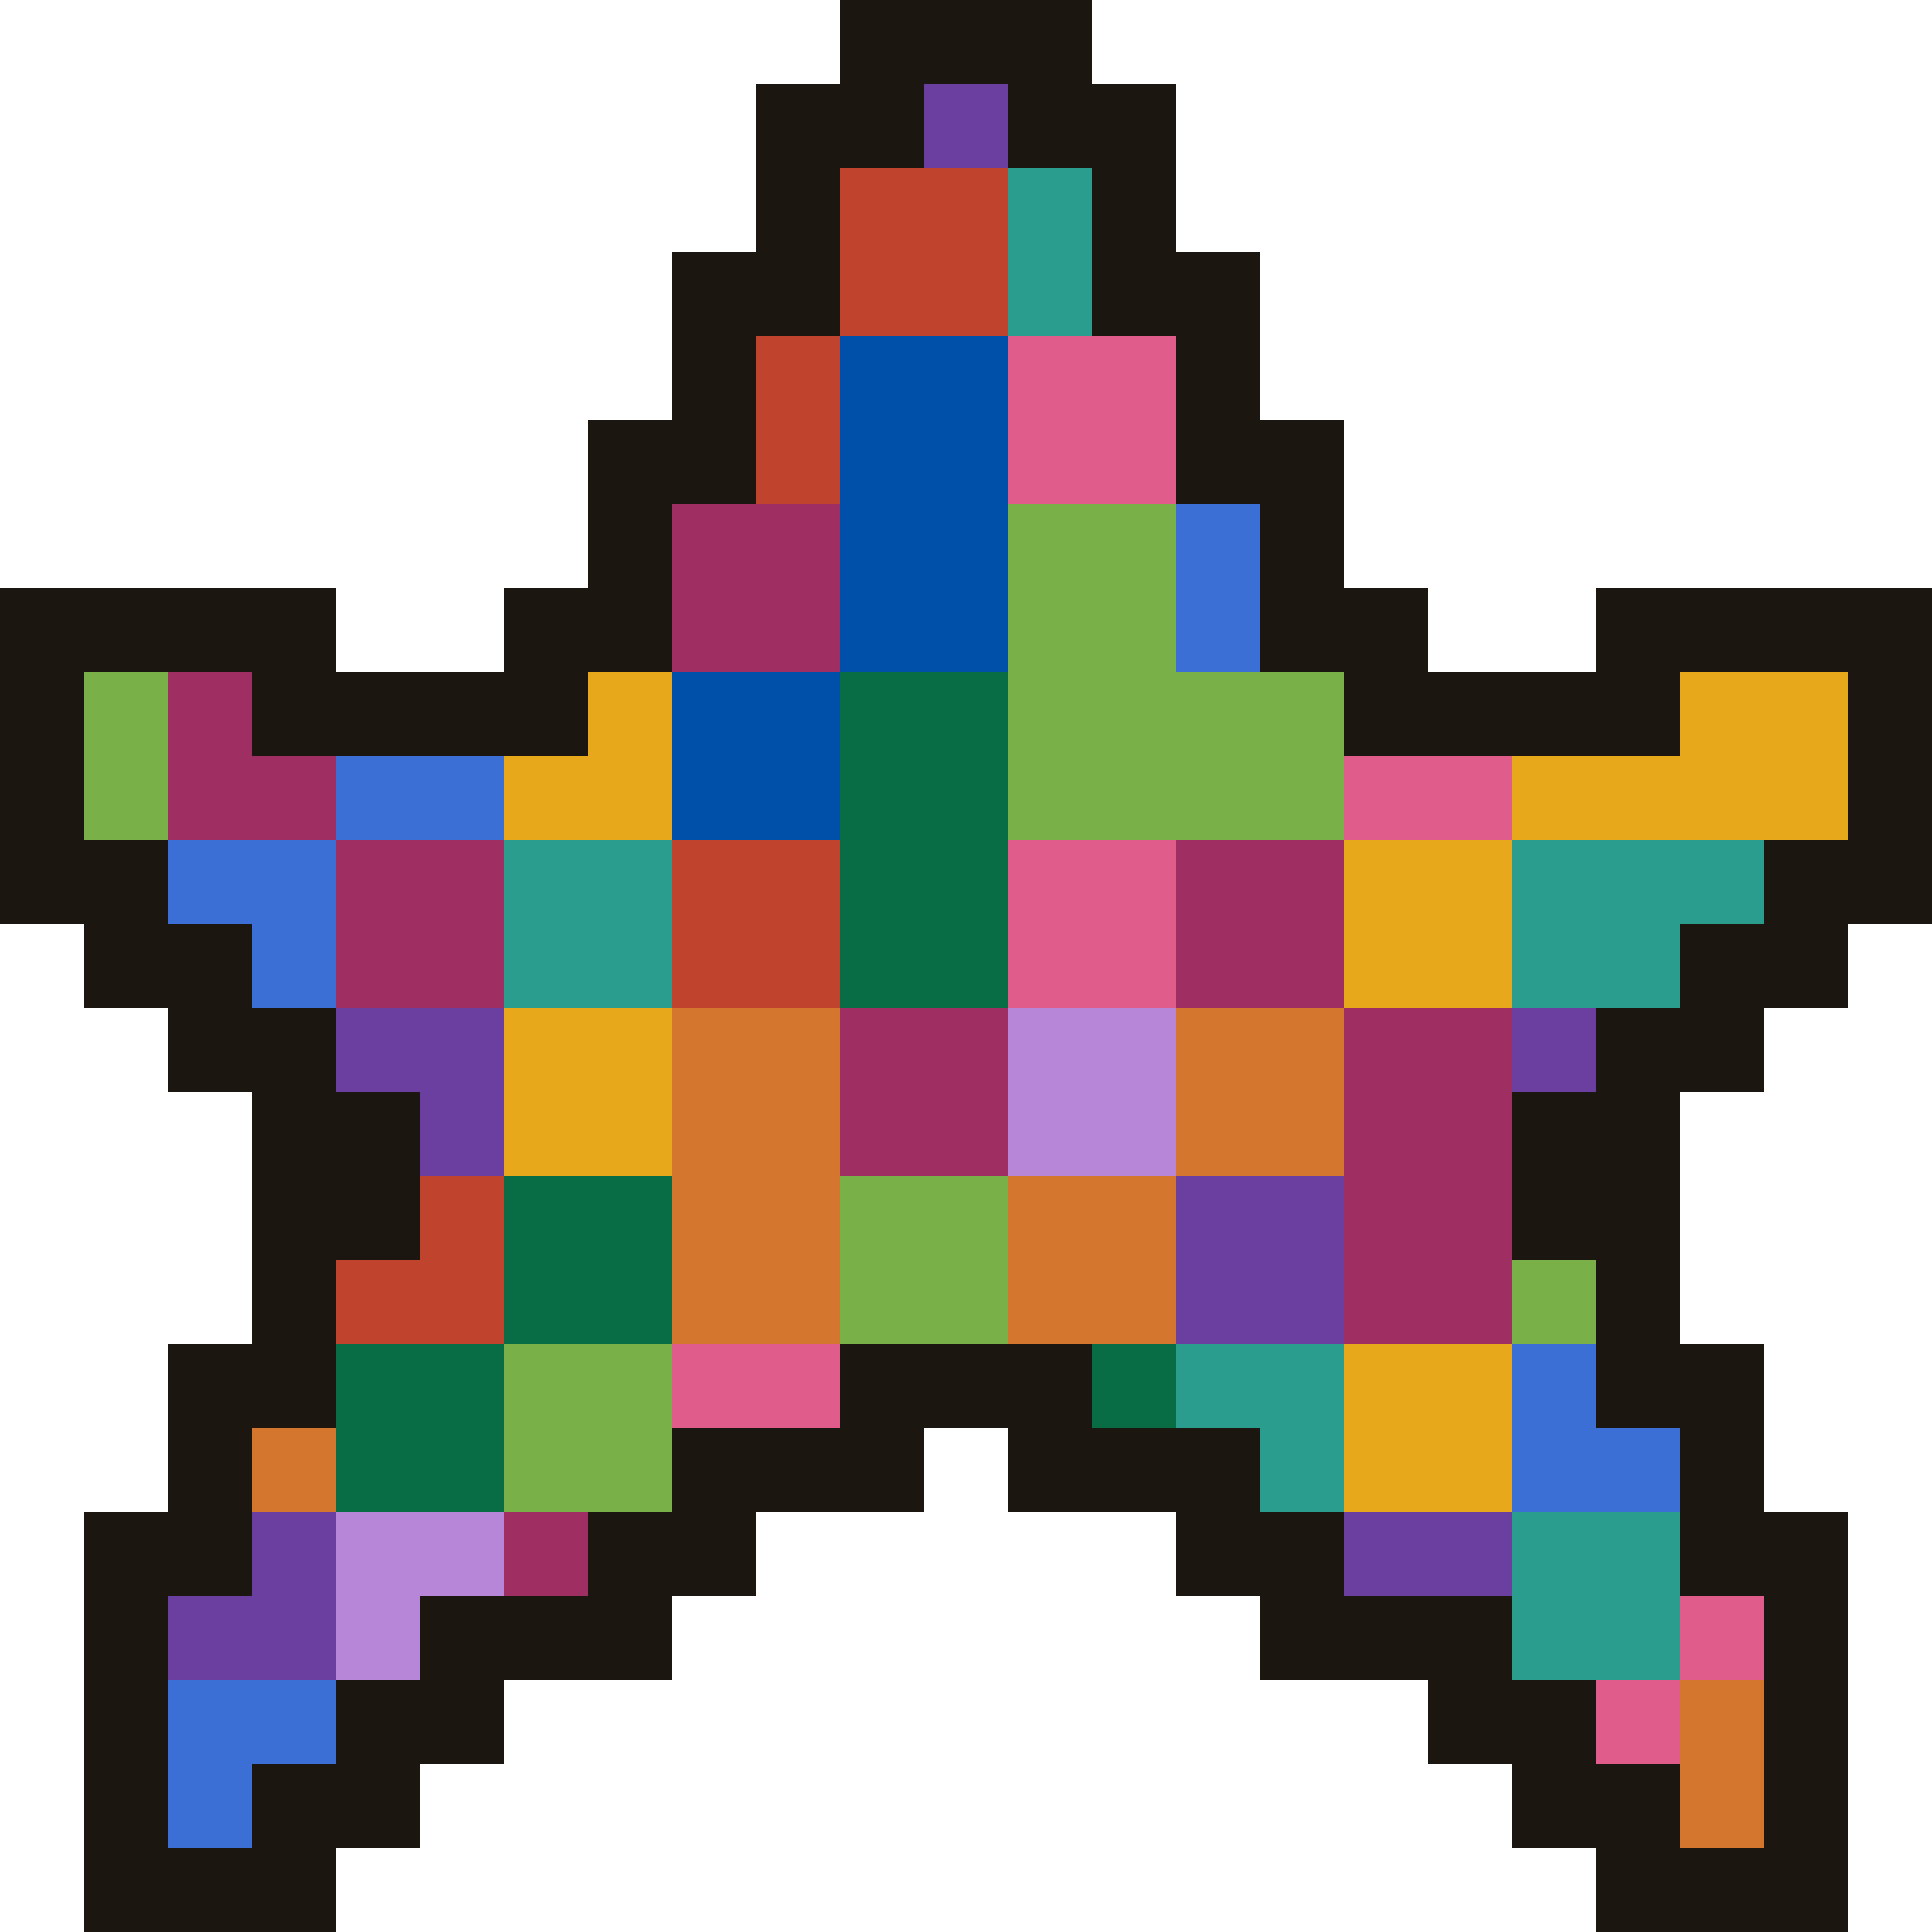
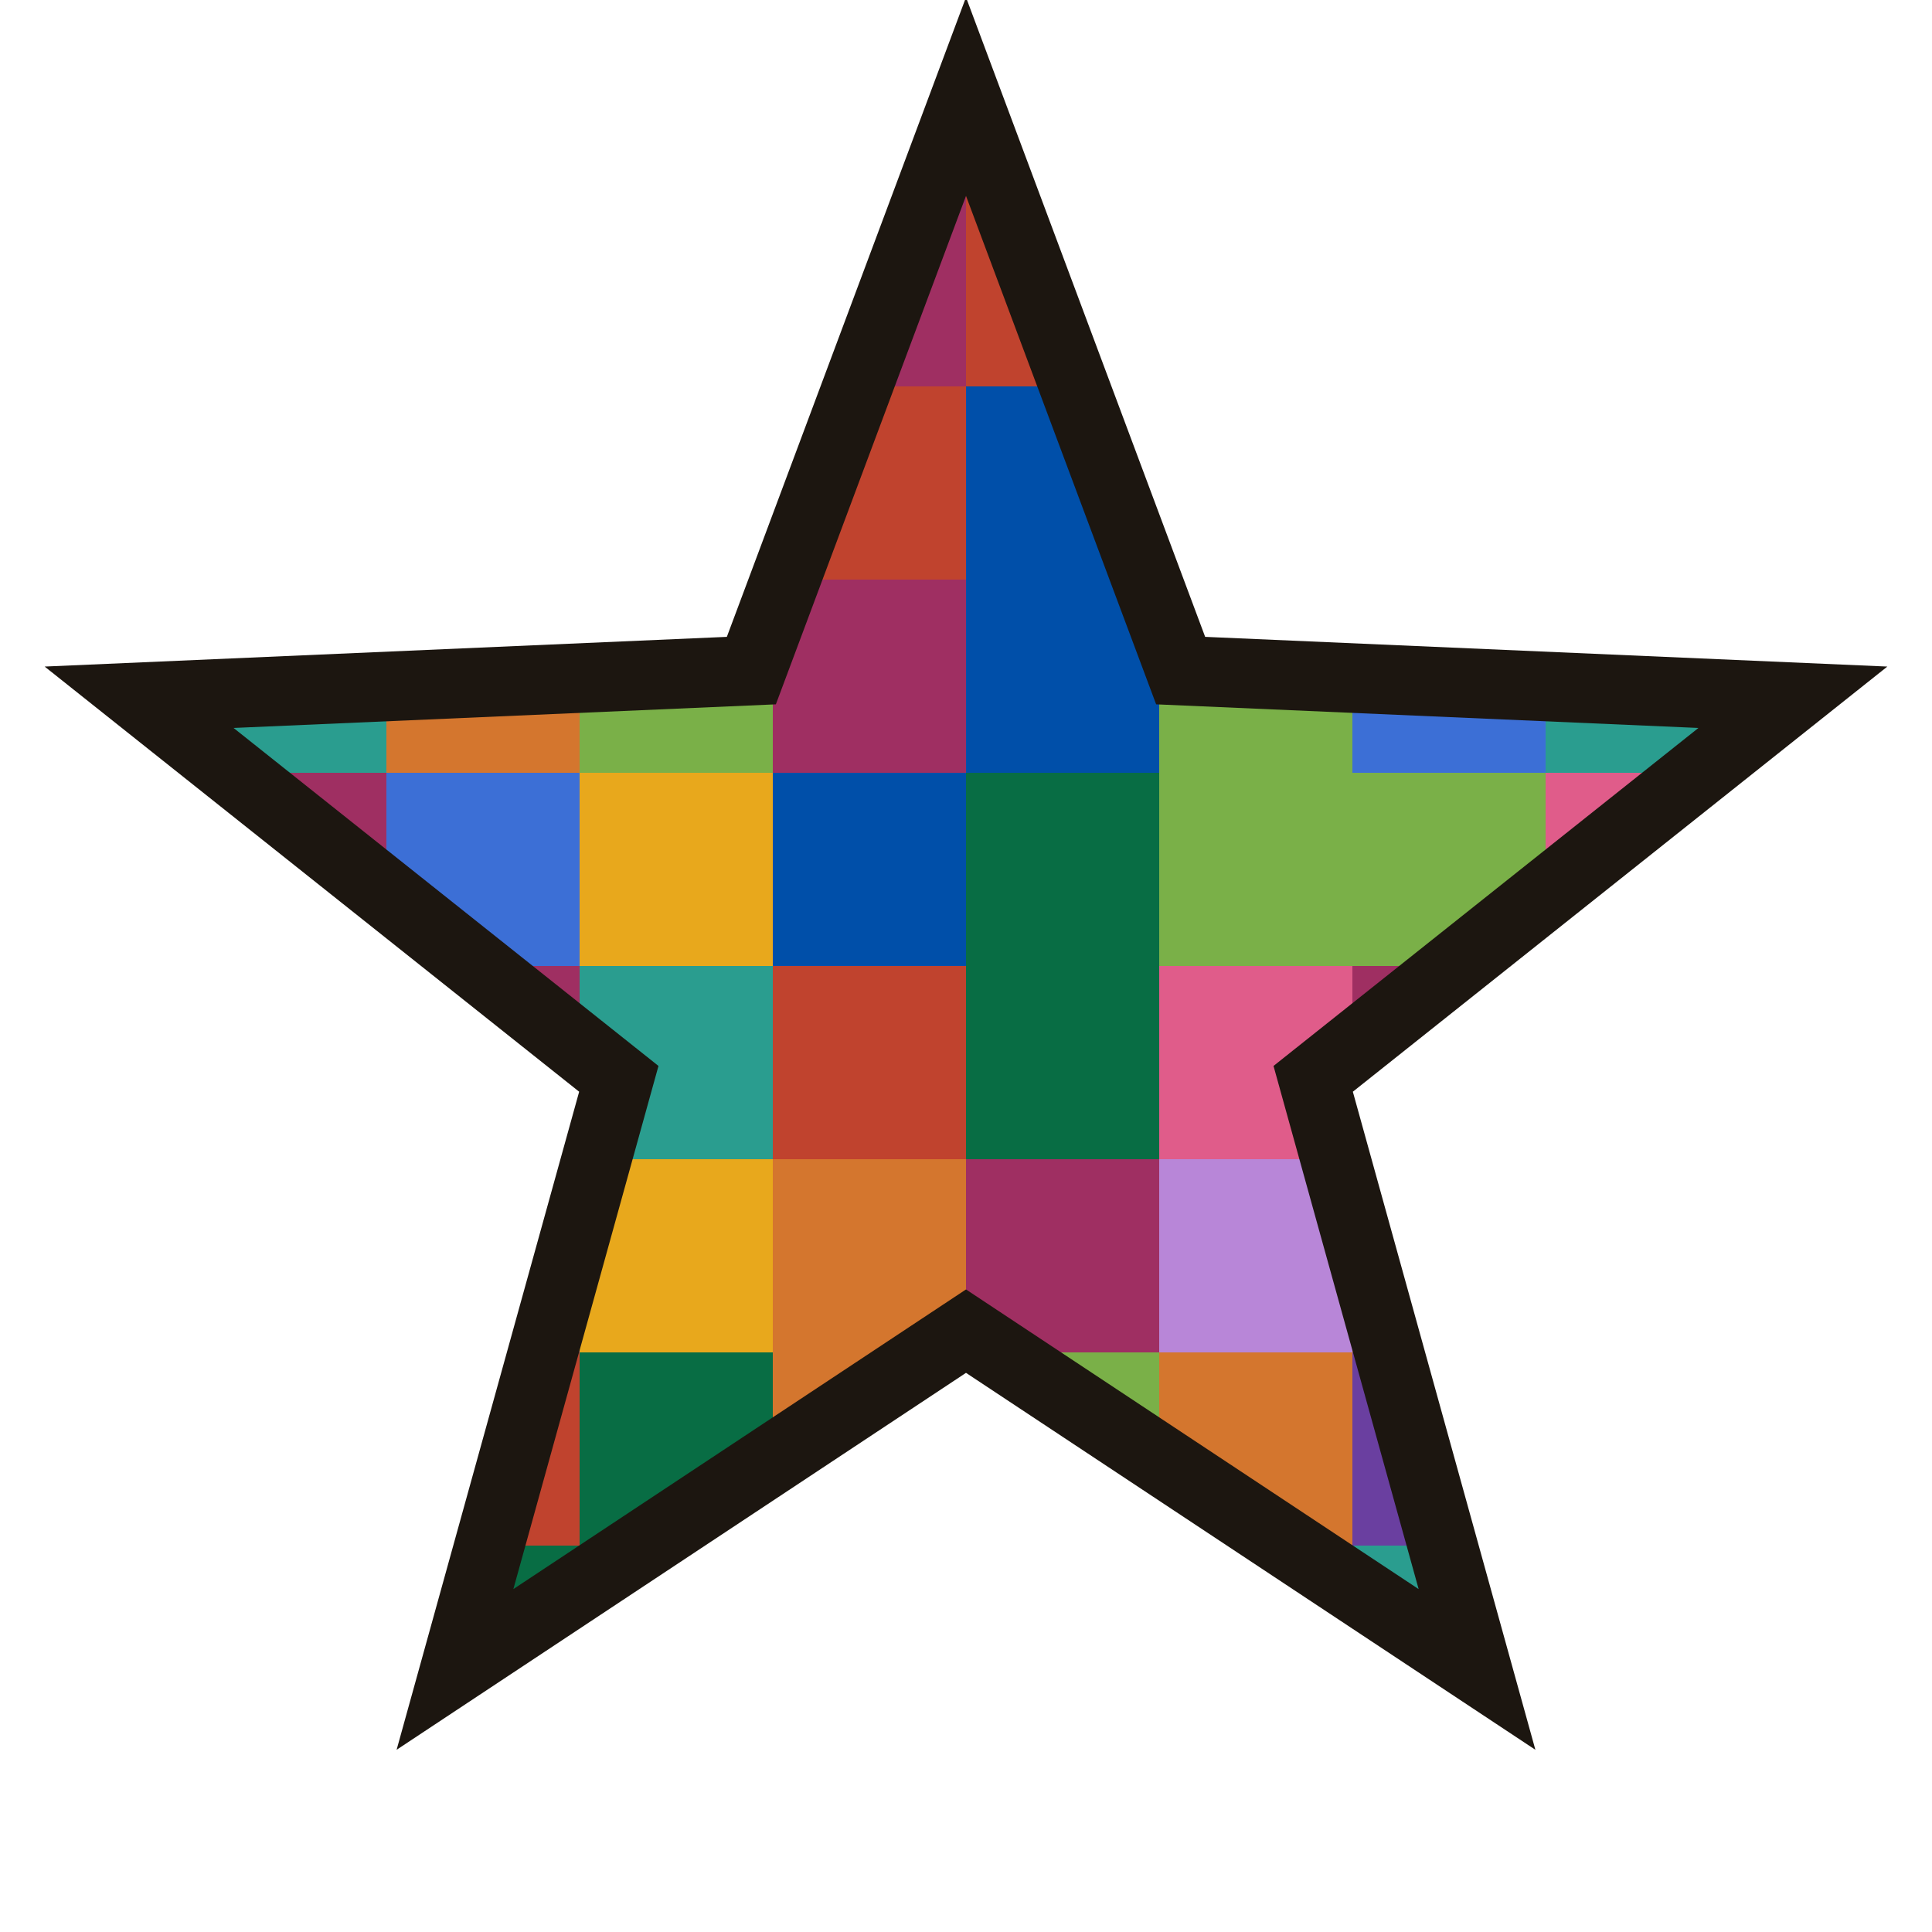
- <svg xmlns="http://www.w3.org/2000/svg" viewBox="0 0 23 23" shape-rendering="crispEdges">
-   <rect x="0" y="7" width="1" height="1" fill="#1c1610" />
-   <rect x="0" y="8" width="1" height="1" fill="#1c1610" />
-   <rect x="0" y="9" width="1" height="1" fill="#1c1610" />
-   <rect x="0" y="10" width="1" height="1" fill="#1c1610" />
-   <rect x="1" y="7" width="1" height="1" fill="#1c1610" />
-   <rect x="1" y="10" width="1" height="1" fill="#1c1610" />
-   <rect x="1" y="11" width="1" height="1" fill="#1c1610" />
-   <rect x="1" y="18" width="1" height="1" fill="#1c1610" />
-   <rect x="1" y="19" width="1" height="1" fill="#1c1610" />
-   <rect x="1" y="20" width="1" height="1" fill="#1c1610" />
-   <rect x="1" y="21" width="1" height="1" fill="#1c1610" />
-   <rect x="1" y="22" width="1" height="1" fill="#1c1610" />
-   <rect x="2" y="7" width="1" height="1" fill="#1c1610" />
-   <rect x="2" y="11" width="1" height="1" fill="#1c1610" />
-   <rect x="2" y="12" width="1" height="1" fill="#1c1610" />
-   <rect x="2" y="16" width="1" height="1" fill="#1c1610" />
-   <rect x="2" y="17" width="1" height="1" fill="#1c1610" />
-   <rect x="2" y="18" width="1" height="1" fill="#1c1610" />
-   <rect x="2" y="22" width="1" height="1" fill="#1c1610" />
-   <rect x="3" y="7" width="1" height="1" fill="#1c1610" />
-   <rect x="3" y="8" width="1" height="1" fill="#1c1610" />
-   <rect x="3" y="12" width="1" height="1" fill="#1c1610" />
-   <rect x="3" y="13" width="1" height="1" fill="#1c1610" />
-   <rect x="3" y="14" width="1" height="1" fill="#1c1610" />
-   <rect x="3" y="15" width="1" height="1" fill="#1c1610" />
-   <rect x="3" y="16" width="1" height="1" fill="#1c1610" />
-   <rect x="3" y="21" width="1" height="1" fill="#1c1610" />
-   <rect x="3" y="22" width="1" height="1" fill="#1c1610" />
-   <rect x="4" y="8" width="1" height="1" fill="#1c1610" />
-   <rect x="4" y="13" width="1" height="1" fill="#1c1610" />
-   <rect x="4" y="14" width="1" height="1" fill="#1c1610" />
-   <rect x="4" y="20" width="1" height="1" fill="#1c1610" />
-   <rect x="4" y="21" width="1" height="1" fill="#1c1610" />
-   <rect x="5" y="8" width="1" height="1" fill="#1c1610" />
-   <rect x="5" y="19" width="1" height="1" fill="#1c1610" />
-   <rect x="5" y="20" width="1" height="1" fill="#1c1610" />
-   <rect x="6" y="7" width="1" height="1" fill="#1c1610" />
-   <rect x="6" y="8" width="1" height="1" fill="#1c1610" />
-   <rect x="6" y="19" width="1" height="1" fill="#1c1610" />
-   <rect x="7" y="5" width="1" height="1" fill="#1c1610" />
-   <rect x="7" y="6" width="1" height="1" fill="#1c1610" />
-   <rect x="7" y="7" width="1" height="1" fill="#1c1610" />
-   <rect x="7" y="18" width="1" height="1" fill="#1c1610" />
-   <rect x="7" y="19" width="1" height="1" fill="#1c1610" />
-   <rect x="8" y="3" width="1" height="1" fill="#1c1610" />
-   <rect x="8" y="4" width="1" height="1" fill="#1c1610" />
-   <rect x="8" y="5" width="1" height="1" fill="#1c1610" />
-   <rect x="8" y="17" width="1" height="1" fill="#1c1610" />
-   <rect x="8" y="18" width="1" height="1" fill="#1c1610" />
-   <rect x="9" y="1" width="1" height="1" fill="#1c1610" />
-   <rect x="9" y="2" width="1" height="1" fill="#1c1610" />
-   <rect x="9" y="3" width="1" height="1" fill="#1c1610" />
-   <rect x="9" y="17" width="1" height="1" fill="#1c1610" />
-   <rect x="10" y="0" width="1" height="1" fill="#1c1610" />
-   <rect x="10" y="1" width="1" height="1" fill="#1c1610" />
-   <rect x="10" y="16" width="1" height="1" fill="#1c1610" />
-   <rect x="10" y="17" width="1" height="1" fill="#1c1610" />
-   <rect x="11" y="0" width="1" height="1" fill="#1c1610" />
-   <rect x="11" y="16" width="1" height="1" fill="#1c1610" />
-   <rect x="12" y="0" width="1" height="1" fill="#1c1610" />
-   <rect x="12" y="1" width="1" height="1" fill="#1c1610" />
-   <rect x="12" y="16" width="1" height="1" fill="#1c1610" />
-   <rect x="12" y="17" width="1" height="1" fill="#1c1610" />
-   <rect x="13" y="1" width="1" height="1" fill="#1c1610" />
-   <rect x="13" y="2" width="1" height="1" fill="#1c1610" />
-   <rect x="13" y="3" width="1" height="1" fill="#1c1610" />
-   <rect x="13" y="17" width="1" height="1" fill="#1c1610" />
-   <rect x="14" y="3" width="1" height="1" fill="#1c1610" />
-   <rect x="14" y="4" width="1" height="1" fill="#1c1610" />
-   <rect x="14" y="5" width="1" height="1" fill="#1c1610" />
-   <rect x="14" y="17" width="1" height="1" fill="#1c1610" />
-   <rect x="14" y="18" width="1" height="1" fill="#1c1610" />
-   <rect x="15" y="5" width="1" height="1" fill="#1c1610" />
-   <rect x="15" y="6" width="1" height="1" fill="#1c1610" />
-   <rect x="15" y="7" width="1" height="1" fill="#1c1610" />
-   <rect x="15" y="18" width="1" height="1" fill="#1c1610" />
-   <rect x="15" y="19" width="1" height="1" fill="#1c1610" />
-   <rect x="16" y="7" width="1" height="1" fill="#1c1610" />
-   <rect x="16" y="8" width="1" height="1" fill="#1c1610" />
-   <rect x="16" y="19" width="1" height="1" fill="#1c1610" />
-   <rect x="17" y="8" width="1" height="1" fill="#1c1610" />
-   <rect x="17" y="19" width="1" height="1" fill="#1c1610" />
-   <rect x="17" y="20" width="1" height="1" fill="#1c1610" />
-   <rect x="18" y="8" width="1" height="1" fill="#1c1610" />
-   <rect x="18" y="13" width="1" height="1" fill="#1c1610" />
-   <rect x="18" y="14" width="1" height="1" fill="#1c1610" />
-   <rect x="18" y="20" width="1" height="1" fill="#1c1610" />
-   <rect x="18" y="21" width="1" height="1" fill="#1c1610" />
-   <rect x="19" y="7" width="1" height="1" fill="#1c1610" />
-   <rect x="19" y="8" width="1" height="1" fill="#1c1610" />
-   <rect x="19" y="12" width="1" height="1" fill="#1c1610" />
-   <rect x="19" y="13" width="1" height="1" fill="#1c1610" />
-   <rect x="19" y="14" width="1" height="1" fill="#1c1610" />
-   <rect x="19" y="15" width="1" height="1" fill="#1c1610" />
-   <rect x="19" y="16" width="1" height="1" fill="#1c1610" />
-   <rect x="19" y="21" width="1" height="1" fill="#1c1610" />
-   <rect x="19" y="22" width="1" height="1" fill="#1c1610" />
-   <rect x="20" y="7" width="1" height="1" fill="#1c1610" />
-   <rect x="20" y="11" width="1" height="1" fill="#1c1610" />
-   <rect x="20" y="12" width="1" height="1" fill="#1c1610" />
-   <rect x="20" y="16" width="1" height="1" fill="#1c1610" />
-   <rect x="20" y="17" width="1" height="1" fill="#1c1610" />
-   <rect x="20" y="18" width="1" height="1" fill="#1c1610" />
-   <rect x="20" y="22" width="1" height="1" fill="#1c1610" />
-   <rect x="21" y="7" width="1" height="1" fill="#1c1610" />
-   <rect x="21" y="10" width="1" height="1" fill="#1c1610" />
-   <rect x="21" y="11" width="1" height="1" fill="#1c1610" />
-   <rect x="21" y="18" width="1" height="1" fill="#1c1610" />
-   <rect x="21" y="19" width="1" height="1" fill="#1c1610" />
-   <rect x="21" y="20" width="1" height="1" fill="#1c1610" />
-   <rect x="21" y="21" width="1" height="1" fill="#1c1610" />
-   <rect x="21" y="22" width="1" height="1" fill="#1c1610" />
-   <rect x="22" y="7" width="1" height="1" fill="#1c1610" />
-   <rect x="22" y="8" width="1" height="1" fill="#1c1610" />
-   <rect x="22" y="9" width="1" height="1" fill="#1c1610" />
-   <rect x="22" y="10" width="1" height="1" fill="#1c1610" />
-   <rect x="1" y="8" width="1" height="1" fill="#7ab048" />
-   <rect x="1" y="9" width="1" height="1" fill="#7ab048" />
-   <rect x="2" y="8" width="1" height="1" fill="#9f2f62" />
-   <rect x="2" y="9" width="1" height="1" fill="#9f2f62" />
-   <rect x="2" y="10" width="1" height="1" fill="#3c6fd6" />
-   <rect x="2" y="19" width="1" height="1" fill="#6a3fa0" />
-   <rect x="2" y="20" width="1" height="1" fill="#3c6fd6" />
-   <rect x="2" y="21" width="1" height="1" fill="#3c6fd6" />
-   <rect x="3" y="9" width="1" height="1" fill="#9f2f62" />
-   <rect x="3" y="10" width="1" height="1" fill="#3c6fd6" />
-   <rect x="3" y="11" width="1" height="1" fill="#3c6fd6" />
-   <rect x="3" y="17" width="1" height="1" fill="#d4762e" />
-   <rect x="3" y="18" width="1" height="1" fill="#6a3fa0" />
-   <rect x="3" y="19" width="1" height="1" fill="#6a3fa0" />
-   <rect x="3" y="20" width="1" height="1" fill="#3c6fd6" />
-   <rect x="4" y="9" width="1" height="1" fill="#3c6fd6" />
-   <rect x="4" y="10" width="1" height="1" fill="#9f2f62" />
-   <rect x="4" y="11" width="1" height="1" fill="#9f2f62" />
-   <rect x="4" y="12" width="1" height="1" fill="#6a3fa0" />
-   <rect x="4" y="15" width="1" height="1" fill="#c0432e" />
-   <rect x="4" y="16" width="1" height="1" fill="#086d44" />
-   <rect x="4" y="17" width="1" height="1" fill="#086d44" />
-   <rect x="4" y="18" width="1" height="1" fill="#b886d8" />
-   <rect x="4" y="19" width="1" height="1" fill="#b886d8" />
-   <rect x="5" y="9" width="1" height="1" fill="#3c6fd6" />
-   <rect x="5" y="10" width="1" height="1" fill="#9f2f62" />
-   <rect x="5" y="11" width="1" height="1" fill="#9f2f62" />
-   <rect x="5" y="12" width="1" height="1" fill="#6a3fa0" />
-   <rect x="5" y="13" width="1" height="1" fill="#6a3fa0" />
-   <rect x="5" y="14" width="1" height="1" fill="#c0432e" />
-   <rect x="5" y="15" width="1" height="1" fill="#c0432e" />
-   <rect x="5" y="16" width="1" height="1" fill="#086d44" />
-   <rect x="5" y="17" width="1" height="1" fill="#086d44" />
-   <rect x="5" y="18" width="1" height="1" fill="#b886d8" />
-   <rect x="6" y="9" width="1" height="1" fill="#e8a81c" />
-   <rect x="6" y="10" width="1" height="1" fill="#2a9d8f" />
-   <rect x="6" y="11" width="1" height="1" fill="#2a9d8f" />
-   <rect x="6" y="12" width="1" height="1" fill="#e8a81c" />
-   <rect x="6" y="13" width="1" height="1" fill="#e8a81c" />
-   <rect x="6" y="14" width="1" height="1" fill="#086d44" />
-   <rect x="6" y="15" width="1" height="1" fill="#086d44" />
-   <rect x="6" y="16" width="1" height="1" fill="#7ab048" />
-   <rect x="6" y="17" width="1" height="1" fill="#7ab048" />
-   <rect x="6" y="18" width="1" height="1" fill="#9f2f62" />
-   <rect x="7" y="8" width="1" height="1" fill="#e8a81c" />
-   <rect x="7" y="9" width="1" height="1" fill="#e8a81c" />
-   <rect x="7" y="10" width="1" height="1" fill="#2a9d8f" />
-   <rect x="7" y="11" width="1" height="1" fill="#2a9d8f" />
-   <rect x="7" y="12" width="1" height="1" fill="#e8a81c" />
-   <rect x="7" y="13" width="1" height="1" fill="#e8a81c" />
-   <rect x="7" y="14" width="1" height="1" fill="#086d44" />
-   <rect x="7" y="15" width="1" height="1" fill="#086d44" />
-   <rect x="7" y="16" width="1" height="1" fill="#7ab048" />
-   <rect x="7" y="17" width="1" height="1" fill="#7ab048" />
-   <rect x="8" y="6" width="1" height="1" fill="#9f2f62" />
-   <rect x="8" y="7" width="1" height="1" fill="#9f2f62" />
-   <rect x="8" y="8" width="1" height="1" fill="#004fa9" />
-   <rect x="8" y="9" width="1" height="1" fill="#004fa9" />
-   <rect x="8" y="10" width="1" height="1" fill="#c0432e" />
-   <rect x="8" y="11" width="1" height="1" fill="#c0432e" />
-   <rect x="8" y="12" width="1" height="1" fill="#d4762e" />
-   <rect x="8" y="13" width="1" height="1" fill="#d4762e" />
-   <rect x="8" y="14" width="1" height="1" fill="#d4762e" />
-   <rect x="8" y="15" width="1" height="1" fill="#d4762e" />
-   <rect x="8" y="16" width="1" height="1" fill="#e05c8a" />
-   <rect x="9" y="4" width="1" height="1" fill="#c0432e" />
-   <rect x="9" y="5" width="1" height="1" fill="#c0432e" />
-   <rect x="9" y="6" width="1" height="1" fill="#9f2f62" />
-   <rect x="9" y="7" width="1" height="1" fill="#9f2f62" />
-   <rect x="9" y="8" width="1" height="1" fill="#004fa9" />
-   <rect x="9" y="9" width="1" height="1" fill="#004fa9" />
-   <rect x="9" y="10" width="1" height="1" fill="#c0432e" />
-   <rect x="9" y="11" width="1" height="1" fill="#c0432e" />
-   <rect x="9" y="12" width="1" height="1" fill="#d4762e" />
-   <rect x="9" y="13" width="1" height="1" fill="#d4762e" />
-   <rect x="9" y="14" width="1" height="1" fill="#d4762e" />
-   <rect x="9" y="15" width="1" height="1" fill="#d4762e" />
-   <rect x="9" y="16" width="1" height="1" fill="#e05c8a" />
-   <rect x="10" y="2" width="1" height="1" fill="#c0432e" />
-   <rect x="10" y="3" width="1" height="1" fill="#c0432e" />
-   <rect x="10" y="4" width="1" height="1" fill="#004fa9" />
-   <rect x="10" y="5" width="1" height="1" fill="#004fa9" />
-   <rect x="10" y="6" width="1" height="1" fill="#004fa9" />
-   <rect x="10" y="7" width="1" height="1" fill="#004fa9" />
-   <rect x="10" y="8" width="1" height="1" fill="#086d44" />
-   <rect x="10" y="9" width="1" height="1" fill="#086d44" />
-   <rect x="10" y="10" width="1" height="1" fill="#086d44" />
-   <rect x="10" y="11" width="1" height="1" fill="#086d44" />
-   <rect x="10" y="12" width="1" height="1" fill="#9f2f62" />
-   <rect x="10" y="13" width="1" height="1" fill="#9f2f62" />
-   <rect x="10" y="14" width="1" height="1" fill="#7ab048" />
-   <rect x="10" y="15" width="1" height="1" fill="#7ab048" />
-   <rect x="11" y="1" width="1" height="1" fill="#6a3fa0" />
-   <rect x="11" y="2" width="1" height="1" fill="#c0432e" />
-   <rect x="11" y="3" width="1" height="1" fill="#c0432e" />
-   <rect x="11" y="4" width="1" height="1" fill="#004fa9" />
-   <rect x="11" y="5" width="1" height="1" fill="#004fa9" />
-   <rect x="11" y="6" width="1" height="1" fill="#004fa9" />
-   <rect x="11" y="7" width="1" height="1" fill="#004fa9" />
-   <rect x="11" y="8" width="1" height="1" fill="#086d44" />
-   <rect x="11" y="9" width="1" height="1" fill="#086d44" />
-   <rect x="11" y="10" width="1" height="1" fill="#086d44" />
-   <rect x="11" y="11" width="1" height="1" fill="#086d44" />
-   <rect x="11" y="12" width="1" height="1" fill="#9f2f62" />
-   <rect x="11" y="13" width="1" height="1" fill="#9f2f62" />
-   <rect x="11" y="14" width="1" height="1" fill="#7ab048" />
-   <rect x="11" y="15" width="1" height="1" fill="#7ab048" />
-   <rect x="12" y="2" width="1" height="1" fill="#2a9d8f" />
-   <rect x="12" y="3" width="1" height="1" fill="#2a9d8f" />
-   <rect x="12" y="4" width="1" height="1" fill="#e05c8a" />
-   <rect x="12" y="5" width="1" height="1" fill="#e05c8a" />
-   <rect x="12" y="6" width="1" height="1" fill="#7ab048" />
-   <rect x="12" y="7" width="1" height="1" fill="#7ab048" />
-   <rect x="12" y="8" width="1" height="1" fill="#7ab048" />
-   <rect x="12" y="9" width="1" height="1" fill="#7ab048" />
-   <rect x="12" y="10" width="1" height="1" fill="#e05c8a" />
-   <rect x="12" y="11" width="1" height="1" fill="#e05c8a" />
-   <rect x="12" y="12" width="1" height="1" fill="#b886d8" />
-   <rect x="12" y="13" width="1" height="1" fill="#b886d8" />
-   <rect x="12" y="14" width="1" height="1" fill="#d4762e" />
-   <rect x="12" y="15" width="1" height="1" fill="#d4762e" />
-   <rect x="13" y="4" width="1" height="1" fill="#e05c8a" />
-   <rect x="13" y="5" width="1" height="1" fill="#e05c8a" />
-   <rect x="13" y="6" width="1" height="1" fill="#7ab048" />
-   <rect x="13" y="7" width="1" height="1" fill="#7ab048" />
-   <rect x="13" y="8" width="1" height="1" fill="#7ab048" />
-   <rect x="13" y="9" width="1" height="1" fill="#7ab048" />
-   <rect x="13" y="10" width="1" height="1" fill="#e05c8a" />
-   <rect x="13" y="11" width="1" height="1" fill="#e05c8a" />
-   <rect x="13" y="12" width="1" height="1" fill="#b886d8" />
-   <rect x="13" y="13" width="1" height="1" fill="#b886d8" />
-   <rect x="13" y="14" width="1" height="1" fill="#d4762e" />
-   <rect x="13" y="15" width="1" height="1" fill="#d4762e" />
-   <rect x="13" y="16" width="1" height="1" fill="#086d44" />
-   <rect x="14" y="6" width="1" height="1" fill="#3c6fd6" />
-   <rect x="14" y="7" width="1" height="1" fill="#3c6fd6" />
-   <rect x="14" y="8" width="1" height="1" fill="#7ab048" />
-   <rect x="14" y="9" width="1" height="1" fill="#7ab048" />
-   <rect x="14" y="10" width="1" height="1" fill="#9f2f62" />
-   <rect x="14" y="11" width="1" height="1" fill="#9f2f62" />
-   <rect x="14" y="12" width="1" height="1" fill="#d4762e" />
-   <rect x="14" y="13" width="1" height="1" fill="#d4762e" />
-   <rect x="14" y="14" width="1" height="1" fill="#6a3fa0" />
-   <rect x="14" y="15" width="1" height="1" fill="#6a3fa0" />
-   <rect x="14" y="16" width="1" height="1" fill="#2a9d8f" />
-   <rect x="15" y="8" width="1" height="1" fill="#7ab048" />
-   <rect x="15" y="9" width="1" height="1" fill="#7ab048" />
-   <rect x="15" y="10" width="1" height="1" fill="#9f2f62" />
-   <rect x="15" y="11" width="1" height="1" fill="#9f2f62" />
-   <rect x="15" y="12" width="1" height="1" fill="#d4762e" />
-   <rect x="15" y="13" width="1" height="1" fill="#d4762e" />
-   <rect x="15" y="14" width="1" height="1" fill="#6a3fa0" />
-   <rect x="15" y="15" width="1" height="1" fill="#6a3fa0" />
-   <rect x="15" y="16" width="1" height="1" fill="#2a9d8f" />
-   <rect x="15" y="17" width="1" height="1" fill="#2a9d8f" />
-   <rect x="16" y="9" width="1" height="1" fill="#e05c8a" />
-   <rect x="16" y="10" width="1" height="1" fill="#e8a81c" />
-   <rect x="16" y="11" width="1" height="1" fill="#e8a81c" />
-   <rect x="16" y="12" width="1" height="1" fill="#9f2f62" />
-   <rect x="16" y="13" width="1" height="1" fill="#9f2f62" />
-   <rect x="16" y="14" width="1" height="1" fill="#9f2f62" />
-   <rect x="16" y="15" width="1" height="1" fill="#9f2f62" />
-   <rect x="16" y="16" width="1" height="1" fill="#e8a81c" />
-   <rect x="16" y="17" width="1" height="1" fill="#e8a81c" />
-   <rect x="16" y="18" width="1" height="1" fill="#6a3fa0" />
-   <rect x="17" y="9" width="1" height="1" fill="#e05c8a" />
-   <rect x="17" y="10" width="1" height="1" fill="#e8a81c" />
-   <rect x="17" y="11" width="1" height="1" fill="#e8a81c" />
-   <rect x="17" y="12" width="1" height="1" fill="#9f2f62" />
-   <rect x="17" y="13" width="1" height="1" fill="#9f2f62" />
-   <rect x="17" y="14" width="1" height="1" fill="#9f2f62" />
-   <rect x="17" y="15" width="1" height="1" fill="#9f2f62" />
-   <rect x="17" y="16" width="1" height="1" fill="#e8a81c" />
-   <rect x="17" y="17" width="1" height="1" fill="#e8a81c" />
-   <rect x="17" y="18" width="1" height="1" fill="#6a3fa0" />
-   <rect x="18" y="9" width="1" height="1" fill="#e8a81c" />
-   <rect x="18" y="10" width="1" height="1" fill="#2a9d8f" />
-   <rect x="18" y="11" width="1" height="1" fill="#2a9d8f" />
-   <rect x="18" y="12" width="1" height="1" fill="#6a3fa0" />
-   <rect x="18" y="15" width="1" height="1" fill="#7ab048" />
-   <rect x="18" y="16" width="1" height="1" fill="#3c6fd6" />
-   <rect x="18" y="17" width="1" height="1" fill="#3c6fd6" />
-   <rect x="18" y="18" width="1" height="1" fill="#2a9d8f" />
-   <rect x="18" y="19" width="1" height="1" fill="#2a9d8f" />
-   <rect x="19" y="9" width="1" height="1" fill="#e8a81c" />
-   <rect x="19" y="10" width="1" height="1" fill="#2a9d8f" />
-   <rect x="19" y="11" width="1" height="1" fill="#2a9d8f" />
-   <rect x="19" y="17" width="1" height="1" fill="#3c6fd6" />
-   <rect x="19" y="18" width="1" height="1" fill="#2a9d8f" />
-   <rect x="19" y="19" width="1" height="1" fill="#2a9d8f" />
-   <rect x="19" y="20" width="1" height="1" fill="#e05c8a" />
-   <rect x="20" y="8" width="1" height="1" fill="#e8a81c" />
-   <rect x="20" y="9" width="1" height="1" fill="#e8a81c" />
-   <rect x="20" y="10" width="1" height="1" fill="#2a9d8f" />
-   <rect x="20" y="19" width="1" height="1" fill="#e05c8a" />
-   <rect x="20" y="20" width="1" height="1" fill="#d4762e" />
-   <rect x="20" y="21" width="1" height="1" fill="#d4762e" />
-   <rect x="21" y="8" width="1" height="1" fill="#e8a81c" />
-   <rect x="21" y="9" width="1" height="1" fill="#e8a81c" />
+ <svg xmlns="http://www.w3.org/2000/svg" viewBox="0 0 100 100">
+   <defs>
+     <clipPath id="s">
+       <polygon points="50.00,5.00 61.11,34.71 92.80,36.09 67.97,55.84 76.45,86.41 50.00,68.90 23.55,86.41 32.03,55.84 7.20,36.09 38.89,34.71" />
+     </clipPath>
+   </defs>
+   <g clip-path="url(#s)">
+     <rect x="0" y="0" width="10" height="10" fill="#004fa9" />
+     <rect x="10" y="0" width="10" height="10" fill="#086d44" />
+     <rect x="20" y="0" width="10" height="10" fill="#7ab048" />
+     <rect x="30" y="0" width="10" height="10" fill="#7ab048" />
+     <rect x="40" y="0" width="10" height="10" fill="#3c6fd6" />
+     <rect x="50" y="0" width="10" height="10" fill="#6a3fa0" />
+     <rect x="60" y="0" width="10" height="10" fill="#086d44" />
+     <rect x="70" y="0" width="10" height="10" fill="#c0432e" />
+     <rect x="80" y="0" width="10" height="10" fill="#e8a81c" />
+     <rect x="90" y="0" width="10" height="10" fill="#e8a81c" />
+     <rect x="0" y="10" width="10" height="10" fill="#6a3fa0" />
+     <rect x="10" y="10" width="10" height="10" fill="#d4762e" />
+     <rect x="20" y="10" width="10" height="10" fill="#086d44" />
+     <rect x="30" y="10" width="10" height="10" fill="#086d44" />
+     <rect x="40" y="10" width="10" height="10" fill="#9f2f62" />
+     <rect x="50" y="10" width="10" height="10" fill="#c0432e" />
+     <rect x="60" y="10" width="10" height="10" fill="#2a9d8f" />
+     <rect x="70" y="10" width="10" height="10" fill="#e05c8a" />
+     <rect x="80" y="10" width="10" height="10" fill="#9f2f62" />
+     <rect x="90" y="10" width="10" height="10" fill="#086d44" />
+     <rect x="0" y="20" width="10" height="10" fill="#6a3fa0" />
+     <rect x="10" y="20" width="10" height="10" fill="#2a9d8f" />
+     <rect x="20" y="20" width="10" height="10" fill="#e05c8a" />
+     <rect x="30" y="20" width="10" height="10" fill="#004fa9" />
+     <rect x="40" y="20" width="10" height="10" fill="#c0432e" />
+     <rect x="50" y="20" width="10" height="10" fill="#004fa9" />
+     <rect x="60" y="20" width="10" height="10" fill="#e05c8a" />
+     <rect x="70" y="20" width="10" height="10" fill="#086d44" />
+     <rect x="80" y="20" width="10" height="10" fill="#e8a81c" />
+     <rect x="90" y="20" width="10" height="10" fill="#b886d8" />
+     <rect x="0" y="30" width="10" height="10" fill="#b886d8" />
+     <rect x="10" y="30" width="10" height="10" fill="#2a9d8f" />
+     <rect x="20" y="30" width="10" height="10" fill="#d4762e" />
+     <rect x="30" y="30" width="10" height="10" fill="#7ab048" />
+     <rect x="40" y="30" width="10" height="10" fill="#9f2f62" />
+     <rect x="50" y="30" width="10" height="10" fill="#004fa9" />
+     <rect x="60" y="30" width="10" height="10" fill="#7ab048" />
+     <rect x="70" y="30" width="10" height="10" fill="#3c6fd6" />
+     <rect x="80" y="30" width="10" height="10" fill="#2a9d8f" />
+     <rect x="90" y="30" width="10" height="10" fill="#2a9d8f" />
+     <rect x="0" y="40" width="10" height="10" fill="#7ab048" />
+     <rect x="10" y="40" width="10" height="10" fill="#9f2f62" />
+     <rect x="20" y="40" width="10" height="10" fill="#3c6fd6" />
+     <rect x="30" y="40" width="10" height="10" fill="#e8a81c" />
+     <rect x="40" y="40" width="10" height="10" fill="#004fa9" />
+     <rect x="50" y="40" width="10" height="10" fill="#086d44" />
+     <rect x="60" y="40" width="10" height="10" fill="#7ab048" />
+     <rect x="70" y="40" width="10" height="10" fill="#7ab048" />
+     <rect x="80" y="40" width="10" height="10" fill="#e05c8a" />
+     <rect x="90" y="40" width="10" height="10" fill="#e8a81c" />
+     <rect x="0" y="50" width="10" height="10" fill="#086d44" />
+     <rect x="10" y="50" width="10" height="10" fill="#3c6fd6" />
+     <rect x="20" y="50" width="10" height="10" fill="#9f2f62" />
+     <rect x="30" y="50" width="10" height="10" fill="#2a9d8f" />
+     <rect x="40" y="50" width="10" height="10" fill="#c0432e" />
+     <rect x="50" y="50" width="10" height="10" fill="#086d44" />
+     <rect x="60" y="50" width="10" height="10" fill="#e05c8a" />
+     <rect x="70" y="50" width="10" height="10" fill="#9f2f62" />
+     <rect x="80" y="50" width="10" height="10" fill="#e8a81c" />
+     <rect x="90" y="50" width="10" height="10" fill="#2a9d8f" />
+     <rect x="0" y="60" width="10" height="10" fill="#086d44" />
+     <rect x="10" y="60" width="10" height="10" fill="#004fa9" />
+     <rect x="20" y="60" width="10" height="10" fill="#6a3fa0" />
+     <rect x="30" y="60" width="10" height="10" fill="#e8a81c" />
+     <rect x="40" y="60" width="10" height="10" fill="#d4762e" />
+     <rect x="50" y="60" width="10" height="10" fill="#9f2f62" />
+     <rect x="60" y="60" width="10" height="10" fill="#b886d8" />
+     <rect x="70" y="60" width="10" height="10" fill="#d4762e" />
+     <rect x="80" y="60" width="10" height="10" fill="#9f2f62" />
+     <rect x="90" y="60" width="10" height="10" fill="#6a3fa0" />
+     <rect x="0" y="70" width="10" height="10" fill="#2a9d8f" />
+     <rect x="10" y="70" width="10" height="10" fill="#086d44" />
+     <rect x="20" y="70" width="10" height="10" fill="#c0432e" />
+     <rect x="30" y="70" width="10" height="10" fill="#086d44" />
+     <rect x="40" y="70" width="10" height="10" fill="#d4762e" />
+     <rect x="50" y="70" width="10" height="10" fill="#7ab048" />
+     <rect x="60" y="70" width="10" height="10" fill="#d4762e" />
+     <rect x="70" y="70" width="10" height="10" fill="#6a3fa0" />
+     <rect x="80" y="70" width="10" height="10" fill="#9f2f62" />
+     <rect x="90" y="70" width="10" height="10" fill="#7ab048" />
+     <rect x="0" y="80" width="10" height="10" fill="#9f2f62" />
+     <rect x="10" y="80" width="10" height="10" fill="#d4762e" />
+     <rect x="20" y="80" width="10" height="10" fill="#086d44" />
+     <rect x="30" y="80" width="10" height="10" fill="#7ab048" />
+     <rect x="40" y="80" width="10" height="10" fill="#e05c8a" />
+     <rect x="50" y="80" width="10" height="10" fill="#9f2f62" />
+     <rect x="60" y="80" width="10" height="10" fill="#086d44" />
+     <rect x="70" y="80" width="10" height="10" fill="#2a9d8f" />
+     <rect x="80" y="80" width="10" height="10" fill="#e8a81c" />
+     <rect x="90" y="80" width="10" height="10" fill="#3c6fd6" />
+     <rect x="0" y="90" width="10" height="10" fill="#c0432e" />
+     <rect x="10" y="90" width="10" height="10" fill="#6a3fa0" />
+     <rect x="20" y="90" width="10" height="10" fill="#b886d8" />
+     <rect x="30" y="90" width="10" height="10" fill="#9f2f62" />
+     <rect x="40" y="90" width="10" height="10" fill="#3c6fd6" />
+     <rect x="50" y="90" width="10" height="10" fill="#2a9d8f" />
+     <rect x="60" y="90" width="10" height="10" fill="#c0432e" />
+     <rect x="70" y="90" width="10" height="10" fill="#e8a81c" />
+     <rect x="80" y="90" width="10" height="10" fill="#6a3fa0" />
+     <rect x="90" y="90" width="10" height="10" fill="#2a9d8f" />
+   </g>
+   <polygon points="50.00,5.00 61.11,34.71 92.80,36.09 67.97,55.84 76.45,86.41 50.00,68.90 23.55,86.41 32.03,55.84 7.20,36.09 38.89,34.71" fill="none" stroke="#1c1610" stroke-width="3.6" stroke-linejoin="miter" stroke-miterlimit="8" />
</svg>
